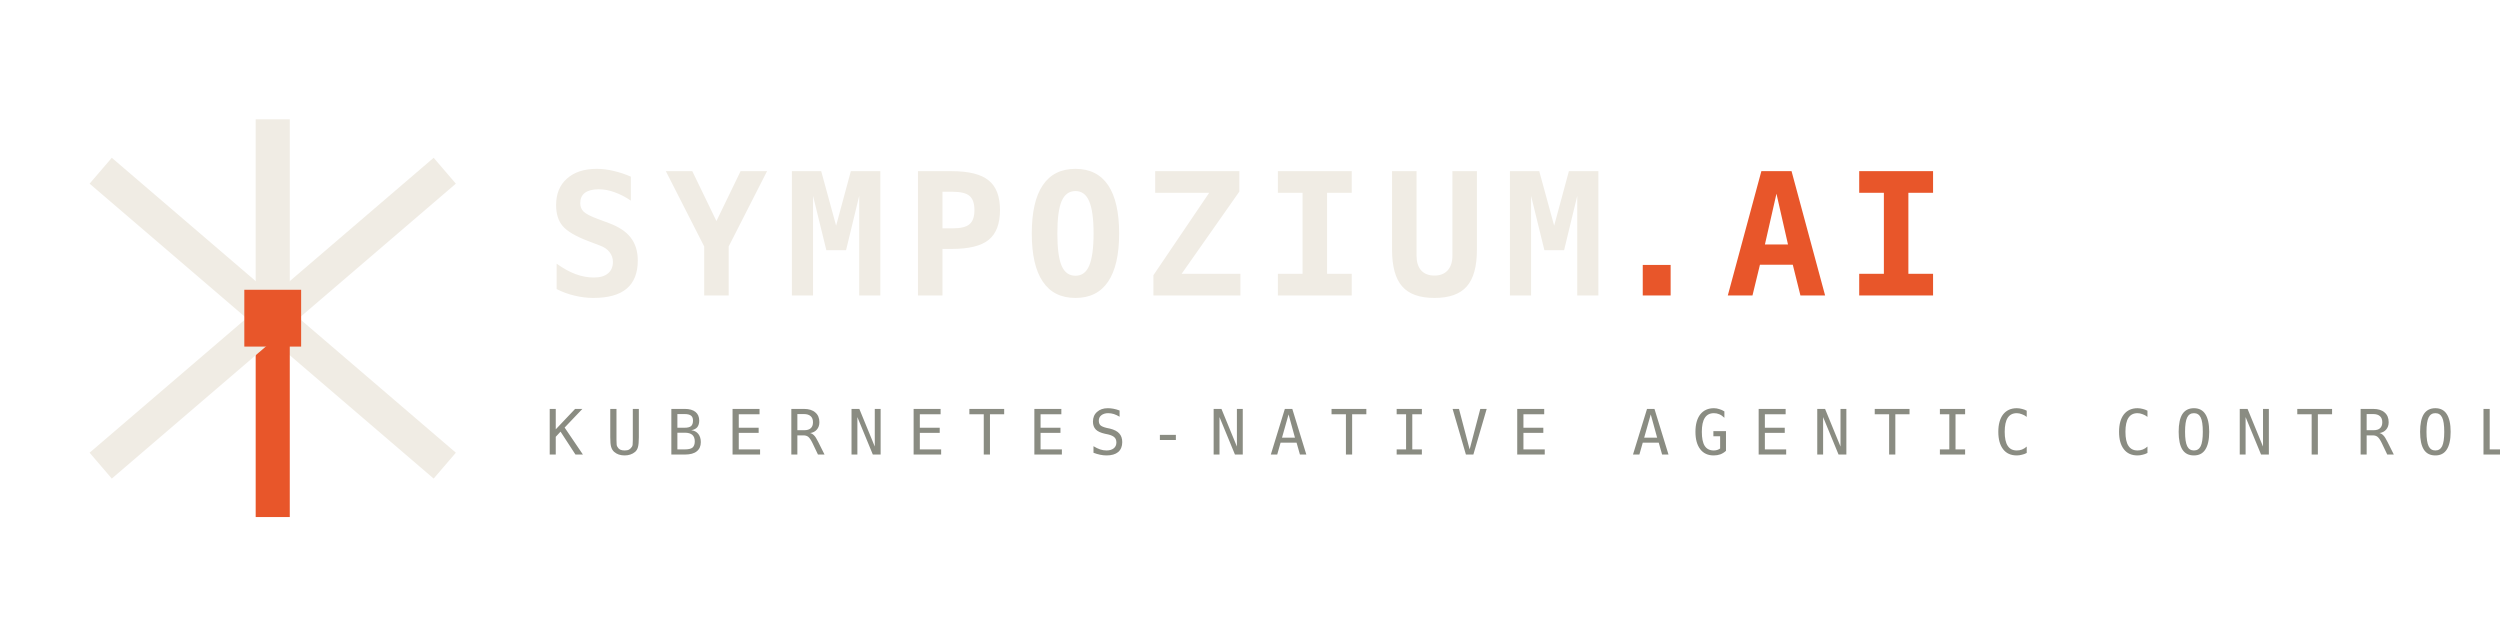
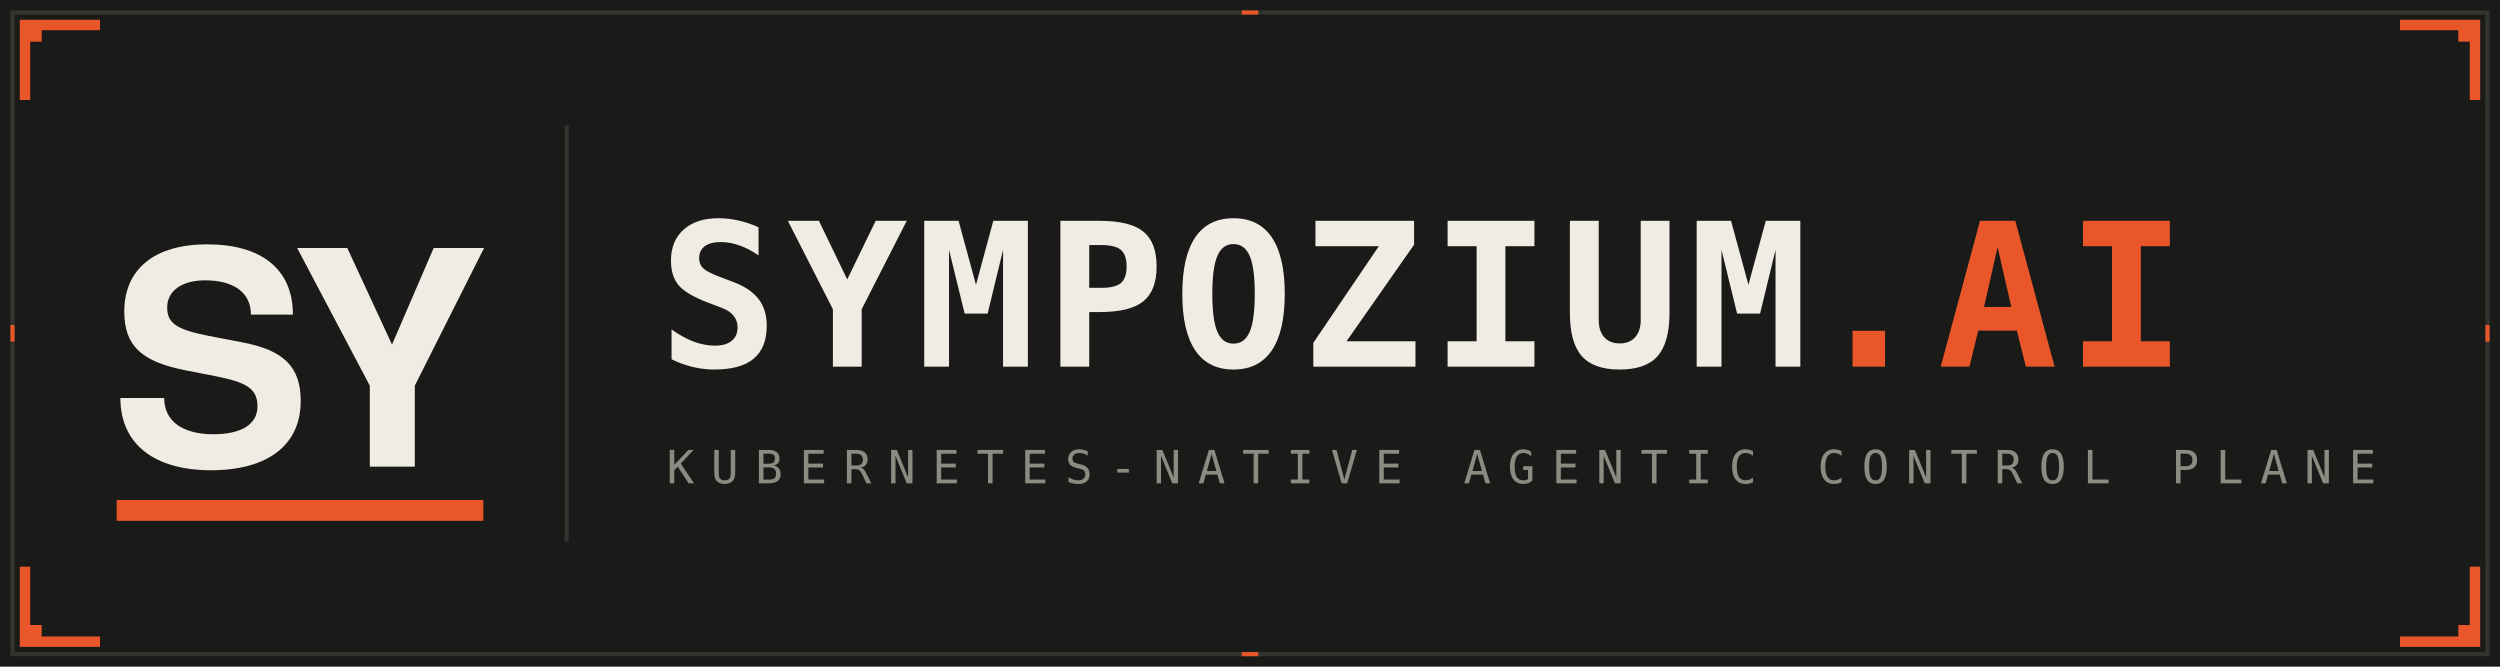
- <svg xmlns="http://www.w3.org/2000/svg" viewBox="0 0 220 56" width="220" height="56">
-   <g transform="translate(24, 28)">
-     <line x1="0" y1="0" x2="0" y2="-16" stroke="#f0ece4" stroke-width="3" stroke-linecap="square" />
-     <line x1="0" y1="0" x2="14" y2="-12" stroke="#f0ece4" stroke-width="3" stroke-linecap="square" />
-     <line x1="0" y1="0" x2="14" y2="12" stroke="#f0ece4" stroke-width="3" stroke-linecap="square" />
-     <line x1="0" y1="0" x2="0" y2="16" stroke="#e8562a" stroke-width="3" stroke-linecap="square" />
-     <line x1="0" y1="0" x2="-14" y2="12" stroke="#f0ece4" stroke-width="3" stroke-linecap="square" />
-     <line x1="0" y1="0" x2="-14" y2="-12" stroke="#f0ece4" stroke-width="3" stroke-linecap="square" />
-     <rect x="-2.5" y="-2.5" width="5" height="5" fill="#e8562a" />
-   </g>
-   <text x="48" y="26" font-family="'JetBrains Mono', monospace" font-size="15" font-weight="700" fill="#f0ece4" letter-spacing="1.5">
+ <svg xmlns="http://www.w3.org/2000/svg" viewBox="0 0 600 160" width="600" height="160">
+   <rect width="600" height="160" fill="#1a1a18" />
+   <rect x="3" y="3" width="594" height="154" fill="none" stroke="#333330" stroke-width="1" />
+   <path d="M6 24V6h18" fill="none" stroke="#e8562a" stroke-width="2.5" />
+   <path d="M594 24V6h-18" fill="none" stroke="#e8562a" stroke-width="2.5" />
+   <path d="M6 136v18h18" fill="none" stroke="#e8562a" stroke-width="2.5" />
+   <path d="M594 136v18h-18" fill="none" stroke="#e8562a" stroke-width="2.5" />
+   <rect x="6" y="6" width="4" height="4" fill="#e8562a" />
+   <rect x="590" y="6" width="4" height="4" fill="#e8562a" />
+   <rect x="6" y="150" width="4" height="4" fill="#e8562a" />
+   <rect x="590" y="150" width="4" height="4" fill="#e8562a" />
+   <text x="72" y="112" text-anchor="middle" font-family="'Arial Black', 'Helvetica Neue', sans-serif" font-size="72" font-weight="900" fill="#f0ece4" letter-spacing="-2">
+     SY
+   </text>
+   <rect x="28" y="120" width="88" height="5" fill="#e8562a" />
+   <line x1="136" y1="30" x2="136" y2="130" stroke="#333330" stroke-width="1" />
+   <text x="158" y="88" font-family="'JetBrains Mono', 'Fira Code', monospace" font-size="48" font-weight="700" fill="#f0ece4" letter-spacing="2">
    SYMPOZIUM<tspan fill="#e8562a">.AI</tspan>
  </text>
-   <text x="48" y="40" font-family="'JetBrains Mono', monospace" font-size="5.5" fill="#8a8c82" letter-spacing="2">
+   <text x="160" y="116" font-family="'JetBrains Mono', 'Fira Code', monospace" font-size="11" fill="#8a8c82" letter-spacing="4">
    KUBERNETES-NATIVE AGENTIC CONTROL PLANE
  </text>
+   <line x1="298" y1="3" x2="302" y2="3" stroke="#e8562a" stroke-width="1" />
+   <line x1="298" y1="157" x2="302" y2="157" stroke="#e8562a" stroke-width="1" />
+   <line x1="3" y1="78" x2="3" y2="82" stroke="#e8562a" stroke-width="1" />
+   <line x1="597" y1="78" x2="597" y2="82" stroke="#e8562a" stroke-width="1" />
</svg>
